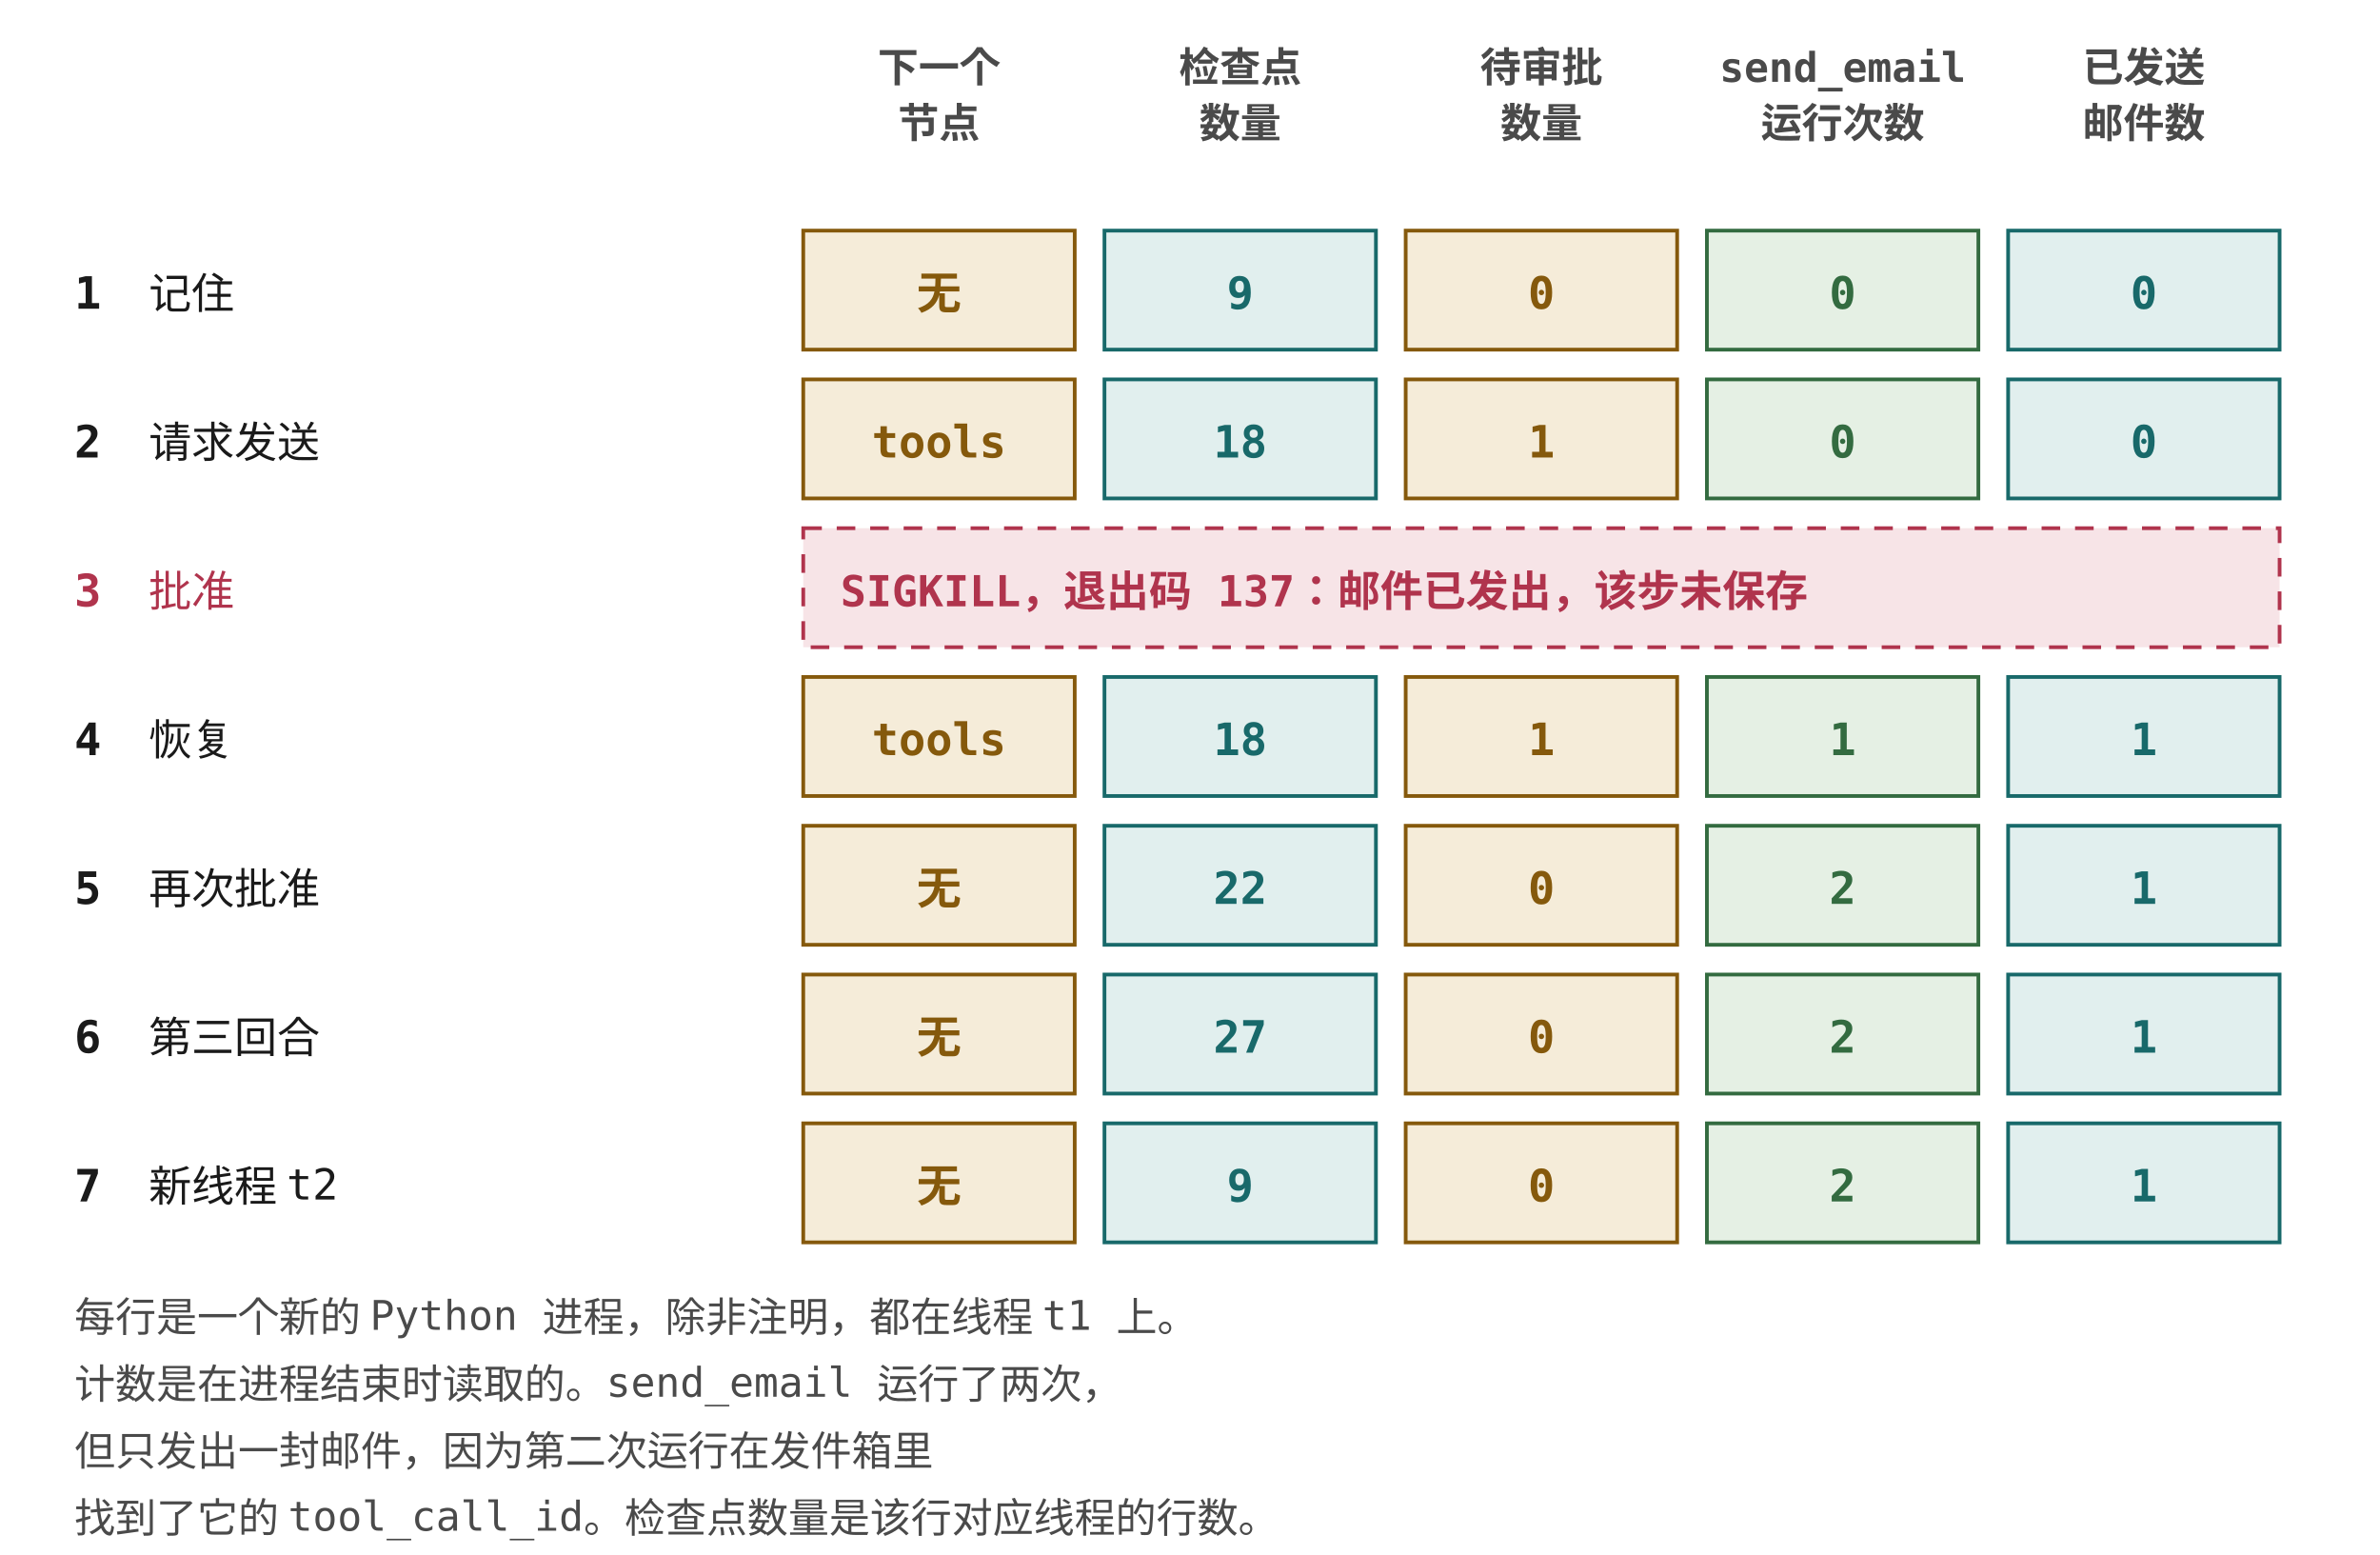
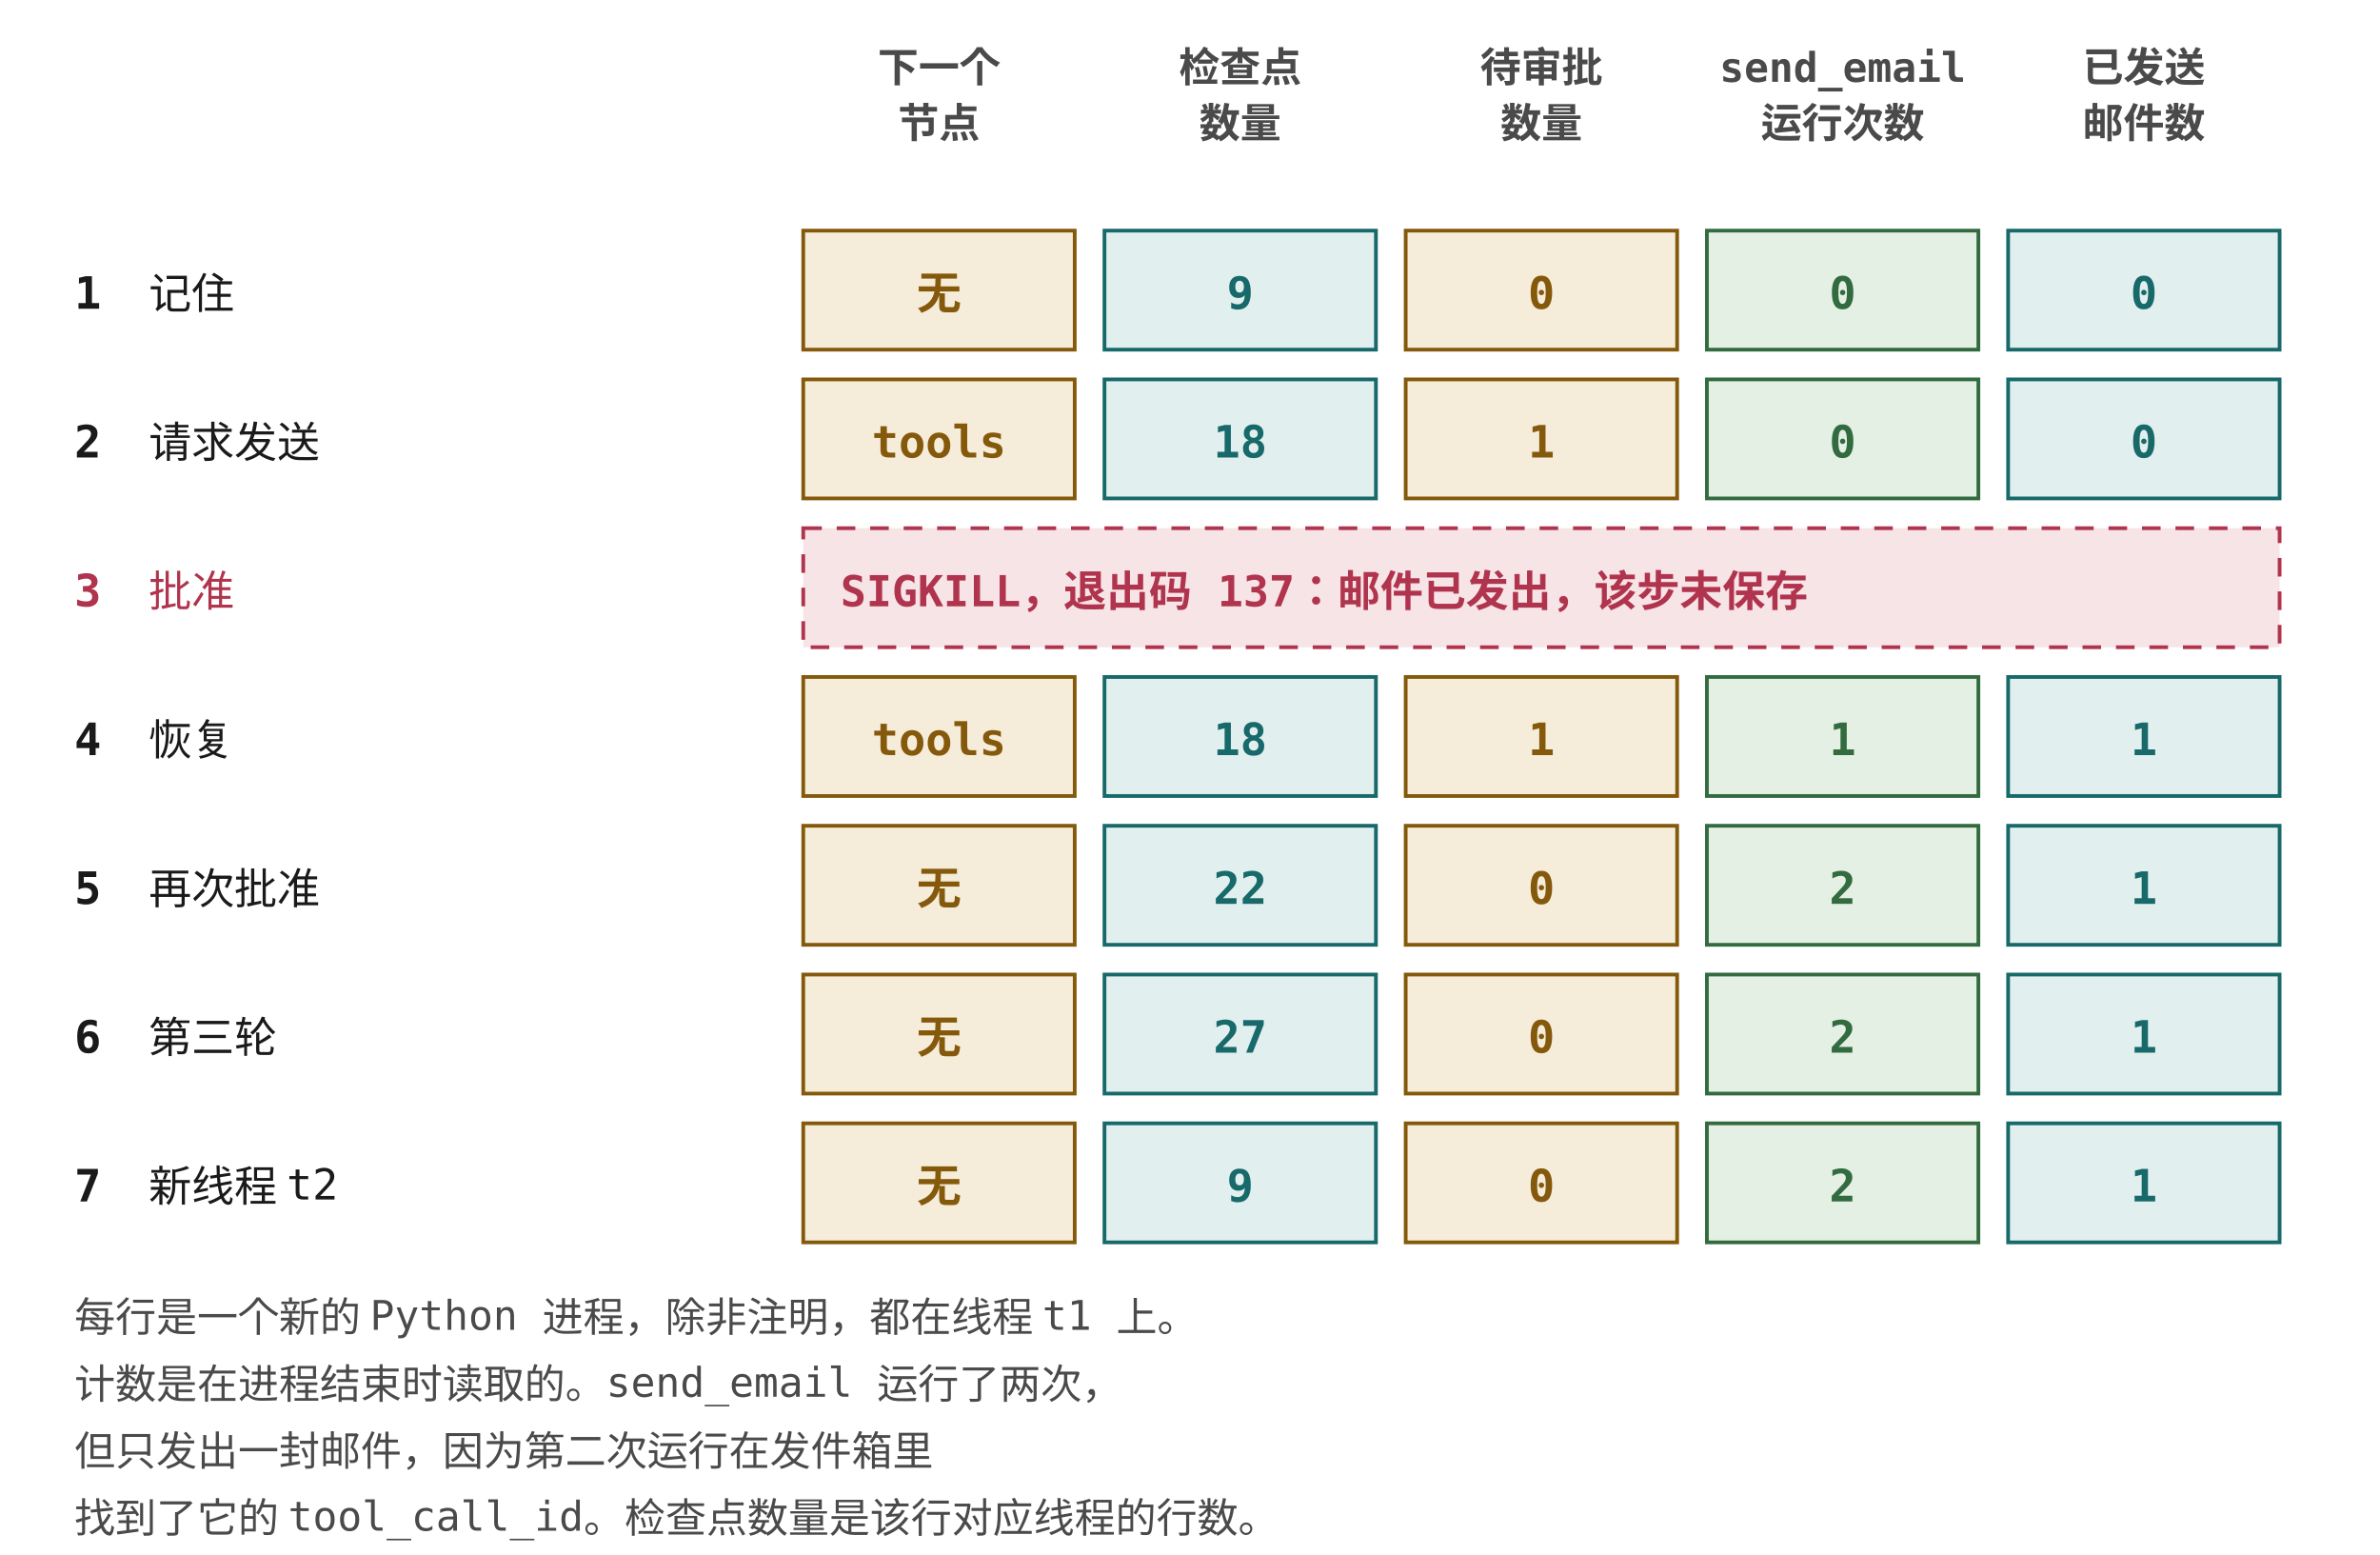
<svg xmlns="http://www.w3.org/2000/svg" viewBox="0 0 640 418" role="img" aria-labelledby="fig-5-7-title fig-5-7-desc" font-family="JetBrains Mono, ui-monospace, monospace">
  <text x="252.5" y="22" font-size="11" text-anchor="middle" font-weight="700" fill="var(--m-ink-soft, #4a4a4a)">下一个</text>
  <text x="252.5" y="37" font-size="11" text-anchor="middle" font-weight="700" fill="var(--m-ink-soft, #4a4a4a)">节点</text>
  <text x="333.5" y="22" font-size="11" text-anchor="middle" font-weight="700" fill="var(--m-ink-soft, #4a4a4a)">检查点</text>
  <text x="333.5" y="37" font-size="11" text-anchor="middle" font-weight="700" fill="var(--m-ink-soft, #4a4a4a)">数量</text>
  <text x="414.5" y="22" font-size="11" text-anchor="middle" font-weight="700" fill="var(--m-ink-soft, #4a4a4a)">待审批</text>
  <text x="414.5" y="37" font-size="11" text-anchor="middle" font-weight="700" fill="var(--m-ink-soft, #4a4a4a)">数量</text>
  <text x="495.5" y="22" font-size="11" text-anchor="middle" font-weight="700" fill="var(--m-ink-soft, #4a4a4a)">send_email</text>
  <text x="495.5" y="37" font-size="11" text-anchor="middle" font-weight="700" fill="var(--m-ink-soft, #4a4a4a)">运行次数</text>
  <text x="576.5" y="22" font-size="11" text-anchor="middle" font-weight="700" fill="var(--m-ink-soft, #4a4a4a)">已发送</text>
  <text x="576.5" y="37" font-size="11" text-anchor="middle" font-weight="700" fill="var(--m-ink-soft, #4a4a4a)">邮件数</text>
  <text x="20" y="83" font-size="12" font-weight="700" fill="var(--m-ink, #1a1a1a)">1</text>
  <text x="40" y="83" font-size="11.5" fill="var(--m-ink, #1a1a1a)">记住</text>
  <rect x="216" y="62" width="73" height="32" fill="var(--m-amber-fill, #f5ecd9)" stroke="var(--m-amber-ink, #85590c)" />
  <text x="252.5" y="83" font-size="12" text-anchor="middle" font-weight="700" fill="var(--m-amber-ink, #85590c)">无</text>
  <rect x="297" y="62" width="73" height="32" fill="var(--m-teal-fill, #e1efee)" stroke="var(--m-teal-ink, #18696a)" />
  <text x="333.5" y="83" font-size="12" text-anchor="middle" font-weight="700" fill="var(--m-teal-ink, #18696a)">9</text>
  <rect x="378" y="62" width="73" height="32" fill="var(--m-amber-fill, #f5ecd9)" stroke="var(--m-amber-ink, #85590c)" />
  <text x="414.5" y="83" font-size="12" text-anchor="middle" font-weight="700" fill="var(--m-amber-ink, #85590c)">0</text>
  <rect x="459" y="62" width="73" height="32" fill="var(--m-green-fill, #e5f0e4)" stroke="var(--m-green-ink, #336b40)" />
  <text x="495.5" y="83" font-size="12" text-anchor="middle" font-weight="700" fill="var(--m-green-ink, #336b40)">0</text>
  <rect x="540" y="62" width="73" height="32" fill="var(--m-teal-fill, #e1efee)" stroke="var(--m-teal-ink, #18696a)" />
  <text x="576.5" y="83" font-size="12" text-anchor="middle" font-weight="700" fill="var(--m-teal-ink, #18696a)">0</text>
  <text x="20" y="123" font-size="12" font-weight="700" fill="var(--m-ink, #1a1a1a)">2</text>
  <text x="40" y="123" font-size="11.5" fill="var(--m-ink, #1a1a1a)">请求发送</text>
  <rect x="216" y="102" width="73" height="32" fill="var(--m-amber-fill, #f5ecd9)" stroke="var(--m-amber-ink, #85590c)" />
  <text x="252.5" y="123" font-size="12" text-anchor="middle" font-weight="700" fill="var(--m-amber-ink, #85590c)">tools</text>
  <rect x="297" y="102" width="73" height="32" fill="var(--m-teal-fill, #e1efee)" stroke="var(--m-teal-ink, #18696a)" />
  <text x="333.5" y="123" font-size="12" text-anchor="middle" font-weight="700" fill="var(--m-teal-ink, #18696a)">18</text>
  <rect x="378" y="102" width="73" height="32" fill="var(--m-amber-fill, #f5ecd9)" stroke="var(--m-amber-ink, #85590c)" />
  <text x="414.5" y="123" font-size="12" text-anchor="middle" font-weight="700" fill="var(--m-amber-ink, #85590c)">1</text>
  <rect x="459" y="102" width="73" height="32" fill="var(--m-green-fill, #e5f0e4)" stroke="var(--m-green-ink, #336b40)" />
  <text x="495.5" y="123" font-size="12" text-anchor="middle" font-weight="700" fill="var(--m-green-ink, #336b40)">0</text>
  <rect x="540" y="102" width="73" height="32" fill="var(--m-teal-fill, #e1efee)" stroke="var(--m-teal-ink, #18696a)" />
  <text x="576.5" y="123" font-size="12" text-anchor="middle" font-weight="700" fill="var(--m-teal-ink, #18696a)">0</text>
  <text x="20" y="163" font-size="12" font-weight="700" fill="var(--m-rose-ink, #b0344d)">3</text>
  <text x="40" y="163" font-size="11.5" fill="var(--m-rose-ink, #b0344d)">批准</text>
  <rect x="216" y="142" width="397" height="32" fill="var(--m-rose-fill, #f7e4e7)" stroke="var(--m-rose-ink, #b0344d)" stroke-dasharray="5 4" />
  <text x="226" y="163" font-size="11.5" font-weight="700" fill="var(--m-rose-ink, #b0344d)">SIGKILL，退出码 137：邮件已发出，该步未保存</text>
  <text x="20" y="203" font-size="12" font-weight="700" fill="var(--m-ink, #1a1a1a)">4</text>
  <text x="40" y="203" font-size="11.5" fill="var(--m-ink, #1a1a1a)">恢复</text>
  <rect x="216" y="182" width="73" height="32" fill="var(--m-amber-fill, #f5ecd9)" stroke="var(--m-amber-ink, #85590c)" />
  <text x="252.5" y="203" font-size="12" text-anchor="middle" font-weight="700" fill="var(--m-amber-ink, #85590c)">tools</text>
  <rect x="297" y="182" width="73" height="32" fill="var(--m-teal-fill, #e1efee)" stroke="var(--m-teal-ink, #18696a)" />
  <text x="333.5" y="203" font-size="12" text-anchor="middle" font-weight="700" fill="var(--m-teal-ink, #18696a)">18</text>
  <rect x="378" y="182" width="73" height="32" fill="var(--m-amber-fill, #f5ecd9)" stroke="var(--m-amber-ink, #85590c)" />
  <text x="414.5" y="203" font-size="12" text-anchor="middle" font-weight="700" fill="var(--m-amber-ink, #85590c)">1</text>
  <rect x="459" y="182" width="73" height="32" fill="var(--m-green-fill, #e5f0e4)" stroke="var(--m-green-ink, #336b40)" />
  <text x="495.5" y="203" font-size="12" text-anchor="middle" font-weight="700" fill="var(--m-green-ink, #336b40)">1</text>
  <rect x="540" y="182" width="73" height="32" fill="var(--m-teal-fill, #e1efee)" stroke="var(--m-teal-ink, #18696a)" />
  <text x="576.5" y="203" font-size="12" text-anchor="middle" font-weight="700" fill="var(--m-teal-ink, #18696a)">1</text>
  <text x="20" y="243" font-size="12" font-weight="700" fill="var(--m-ink, #1a1a1a)">5</text>
  <text x="40" y="243" font-size="11.5" fill="var(--m-ink, #1a1a1a)">再次批准</text>
  <rect x="216" y="222" width="73" height="32" fill="var(--m-amber-fill, #f5ecd9)" stroke="var(--m-amber-ink, #85590c)" />
  <text x="252.5" y="243" font-size="12" text-anchor="middle" font-weight="700" fill="var(--m-amber-ink, #85590c)">无</text>
  <rect x="297" y="222" width="73" height="32" fill="var(--m-teal-fill, #e1efee)" stroke="var(--m-teal-ink, #18696a)" />
  <text x="333.5" y="243" font-size="12" text-anchor="middle" font-weight="700" fill="var(--m-teal-ink, #18696a)">22</text>
  <rect x="378" y="222" width="73" height="32" fill="var(--m-amber-fill, #f5ecd9)" stroke="var(--m-amber-ink, #85590c)" />
  <text x="414.5" y="243" font-size="12" text-anchor="middle" font-weight="700" fill="var(--m-amber-ink, #85590c)">0</text>
  <rect x="459" y="222" width="73" height="32" fill="var(--m-green-fill, #e5f0e4)" stroke="var(--m-green-ink, #336b40)" />
  <text x="495.5" y="243" font-size="12" text-anchor="middle" font-weight="700" fill="var(--m-green-ink, #336b40)">2</text>
  <rect x="540" y="222" width="73" height="32" fill="var(--m-teal-fill, #e1efee)" stroke="var(--m-teal-ink, #18696a)" />
  <text x="576.5" y="243" font-size="12" text-anchor="middle" font-weight="700" fill="var(--m-teal-ink, #18696a)">1</text>
  <text x="20" y="283" font-size="12" font-weight="700" fill="var(--m-ink, #1a1a1a)">6</text>
-   <text x="40" y="283" font-size="11.5" fill="var(--m-ink, #1a1a1a)">第三回合</text>
+   <text x="40" y="283" font-size="11.5" fill="var(--m-ink, #1a1a1a)">第三轮</text>
  <rect x="216" y="262" width="73" height="32" fill="var(--m-amber-fill, #f5ecd9)" stroke="var(--m-amber-ink, #85590c)" />
  <text x="252.5" y="283" font-size="12" text-anchor="middle" font-weight="700" fill="var(--m-amber-ink, #85590c)">无</text>
  <rect x="297" y="262" width="73" height="32" fill="var(--m-teal-fill, #e1efee)" stroke="var(--m-teal-ink, #18696a)" />
  <text x="333.5" y="283" font-size="12" text-anchor="middle" font-weight="700" fill="var(--m-teal-ink, #18696a)">27</text>
  <rect x="378" y="262" width="73" height="32" fill="var(--m-amber-fill, #f5ecd9)" stroke="var(--m-amber-ink, #85590c)" />
  <text x="414.5" y="283" font-size="12" text-anchor="middle" font-weight="700" fill="var(--m-amber-ink, #85590c)">0</text>
  <rect x="459" y="262" width="73" height="32" fill="var(--m-green-fill, #e5f0e4)" stroke="var(--m-green-ink, #336b40)" />
  <text x="495.5" y="283" font-size="12" text-anchor="middle" font-weight="700" fill="var(--m-green-ink, #336b40)">2</text>
  <rect x="540" y="262" width="73" height="32" fill="var(--m-teal-fill, #e1efee)" stroke="var(--m-teal-ink, #18696a)" />
  <text x="576.5" y="283" font-size="12" text-anchor="middle" font-weight="700" fill="var(--m-teal-ink, #18696a)">1</text>
  <text x="20" y="323" font-size="12" font-weight="700" fill="var(--m-ink, #1a1a1a)">7</text>
  <text x="40" y="323" font-size="11.5" fill="var(--m-ink, #1a1a1a)">新线程 t2</text>
  <rect x="216" y="302" width="73" height="32" fill="var(--m-amber-fill, #f5ecd9)" stroke="var(--m-amber-ink, #85590c)" />
  <text x="252.5" y="323" font-size="12" text-anchor="middle" font-weight="700" fill="var(--m-amber-ink, #85590c)">无</text>
  <rect x="297" y="302" width="73" height="32" fill="var(--m-teal-fill, #e1efee)" stroke="var(--m-teal-ink, #18696a)" />
  <text x="333.5" y="323" font-size="12" text-anchor="middle" font-weight="700" fill="var(--m-teal-ink, #18696a)">9</text>
  <rect x="378" y="302" width="73" height="32" fill="var(--m-amber-fill, #f5ecd9)" stroke="var(--m-amber-ink, #85590c)" />
  <text x="414.5" y="323" font-size="12" text-anchor="middle" font-weight="700" fill="var(--m-amber-ink, #85590c)">0</text>
  <rect x="459" y="302" width="73" height="32" fill="var(--m-green-fill, #e5f0e4)" stroke="var(--m-green-ink, #336b40)" />
  <text x="495.5" y="323" font-size="12" text-anchor="middle" font-weight="700" fill="var(--m-green-ink, #336b40)">2</text>
  <rect x="540" y="302" width="73" height="32" fill="var(--m-teal-fill, #e1efee)" stroke="var(--m-teal-ink, #18696a)" />
  <text x="576.5" y="323" font-size="12" text-anchor="middle" font-weight="700" fill="var(--m-teal-ink, #18696a)">1</text>
  <text x="20" y="358" font-size="11" class="m-serif" fill="var(--m-ink-soft, #4a4a4a)">每行是一个新的 Python 进程，除非注明，都在线程 t1 上。</text>
  <text x="20" y="376" font-size="11" class="m-serif" fill="var(--m-ink-soft, #4a4a4a)">计数是在进程结束时读取的。send_email 运行了两次，</text>
  <text x="20" y="394" font-size="11" class="m-serif" fill="var(--m-ink-soft, #4a4a4a)">但只发出一封邮件，因为第二次运行在发件箱里</text>
  <text x="20" y="412" font-size="11" class="m-serif" fill="var(--m-ink-soft, #4a4a4a)">找到了它的 tool_call_id。检查点数量是该行对应线程的行数。</text>
</svg>
